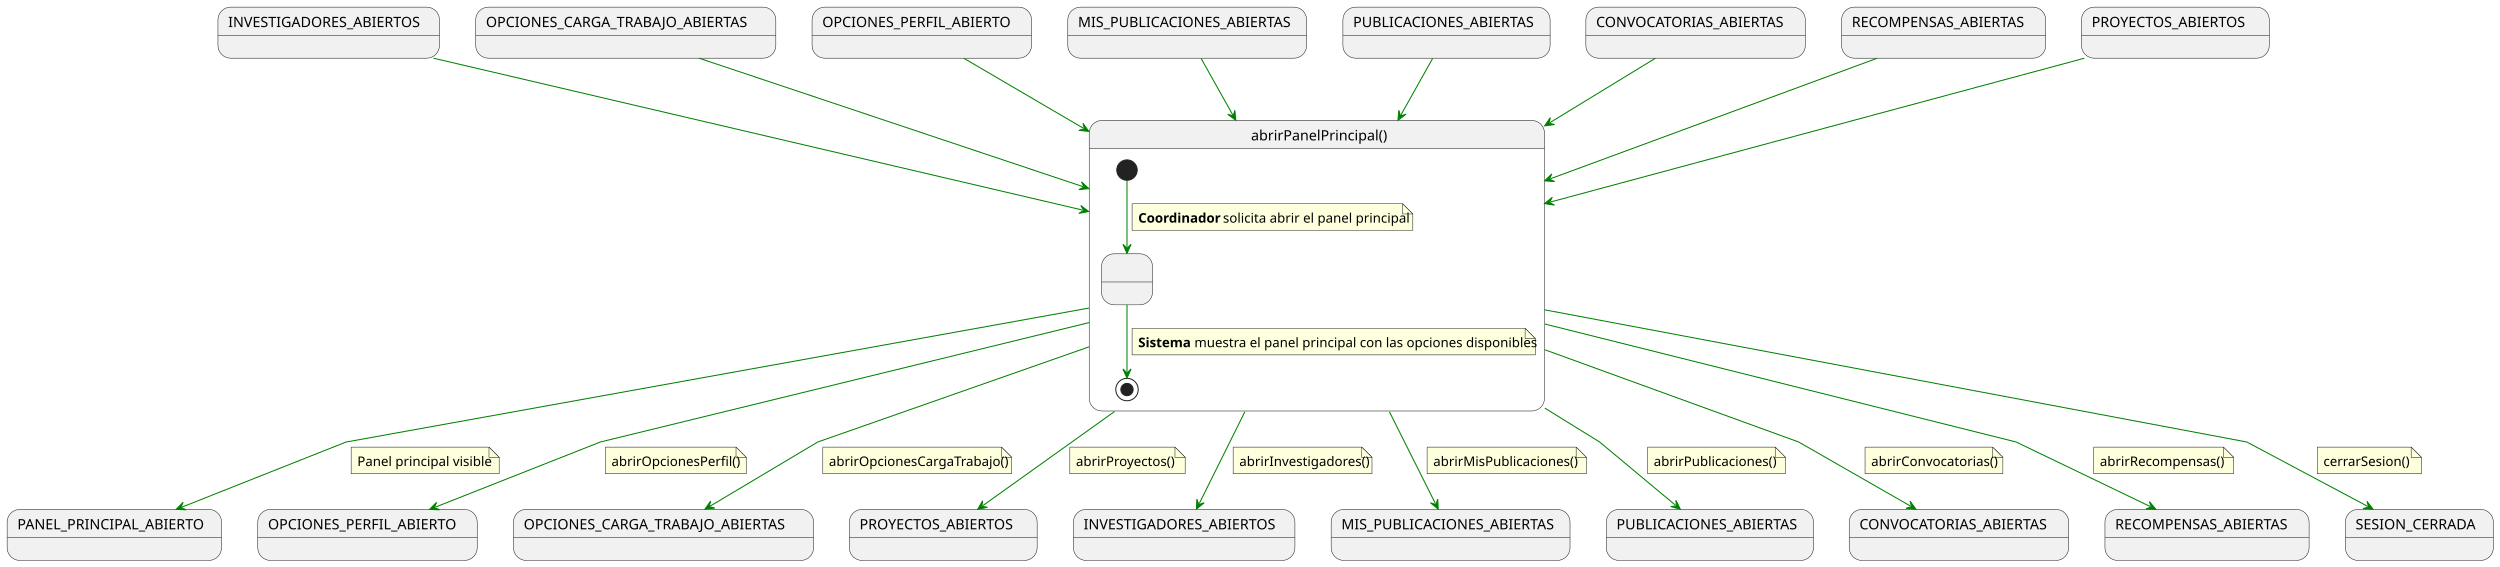
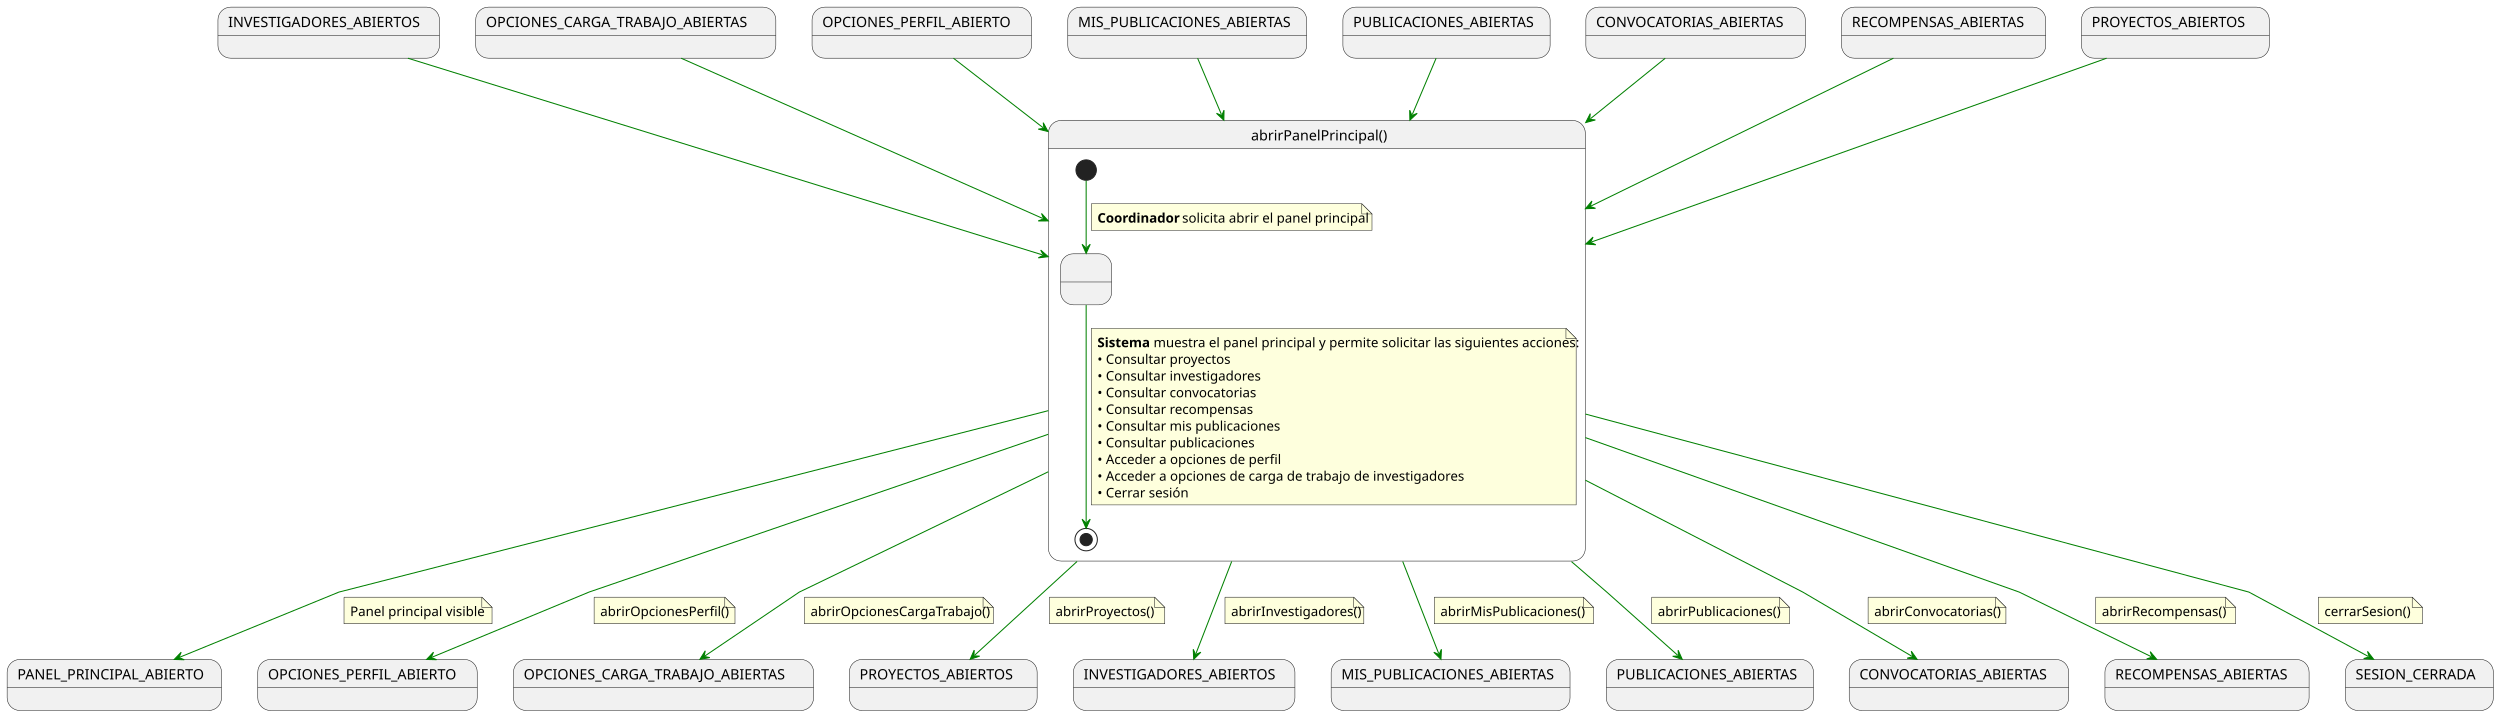
- <svg xmlns="http://www.w3.org/2000/svg" contentStyleType="text/css" height="555px" preserveAspectRatio="none" style="width:2449px;height:555px;background:#FFFFFF;" version="1.1" viewBox="0 0 2449 555" width="2449px" zoomAndPan="magnify">
+ <svg xmlns="http://www.w3.org/2000/svg" contentStyleType="text/css" height="702px" preserveAspectRatio="none" style="width:2449px;height:702px;background:#FFFFFF;" version="1.1" viewBox="0 0 2449 702" width="2449px" zoomAndPan="magnify">
  <defs />
  <g>
    <g id="in1">
      <rect fill="#F1F1F1" height="50" rx="12.5" ry="12.5" style="stroke:#181818;stroke-width:0.5;" width="217" x="213.5" y="7" />
      <line style="stroke:#181818;stroke-width:0.5;" x1="213.5" x2="430.5" y1="34.609" y2="34.609" />
      <text fill="#000000" font-family="sans-serif" font-size="14" lengthAdjust="spacing" textLength="197" x="223.5" y="26.533">INVESTIGADORES_ABIERTOS</text>
    </g>
-     <path d="M1079.5,118 L1500.5,118 A12.5,12.5 0 0 1 1513,130.5 L1513,145.609 L1067,145.609 L1067,130.5 A12.5,12.5 0 0 1 1079.5,118 " fill="#F1F1F1" style="stroke:#F1F1F1;stroke-width:1.0;" />
-     <rect fill="none" height="284.609" rx="12.5" ry="12.5" style="stroke:#181818;stroke-width:0.5;" width="446" x="1067" y="118" />
-     <line style="stroke:#181818;stroke-width:0.5;" x1="1067" x2="1513" y1="145.609" y2="145.609" />
+     <path d="M1039.5,118 L1540.5,118 A12.5,12.5 0 0 1 1553,130.5 L1553,145.609 L1027,145.609 L1027,130.5 A12.5,12.5 0 0 1 1039.5,118 " fill="#F1F1F1" style="stroke:#F1F1F1;stroke-width:1.0;" />
+     <rect fill="none" height="431.609" rx="12.5" ry="12.5" style="stroke:#181818;stroke-width:0.5;" width="526" x="1027" y="118" />
+     <line style="stroke:#181818;stroke-width:0.5;" x1="1027" x2="1553" y1="145.609" y2="145.609" />
    <text fill="#000000" font-family="sans-serif" font-size="14" lengthAdjust="spacing" textLength="129" x="1225.5" y="137.533">abrirPanelPrincipal()</text>
    <g id="abrirPanelPrincipal.MostrandoPanel">
-       <rect fill="#F1F1F1" height="50" rx="12.5" ry="12.5" style="stroke:#181818;stroke-width:0.5;" width="50" x="1079" y="248.609" />
-       <line style="stroke:#181818;stroke-width:0.5;" x1="1079" x2="1129" y1="276.219" y2="276.219" />
-       <text fill="#000000" font-family="sans-serif" font-size="14" lengthAdjust="spacing" textLength="4" x="1102" y="268.143"> </text>
-     </g>
-     <ellipse cx="1104" cy="166.609" fill="#222222" rx="10" ry="10" style="stroke:#222222;stroke-width:1.0;" />
-     <ellipse cx="1104" cy="381.609" fill="none" rx="11" ry="11" style="stroke:#222222;stroke-width:1.0;" />
-     <ellipse cx="1104" cy="381.609" fill="#222222" rx="6" ry="6" style="stroke:#222222;stroke-width:1.0;" />
+       <rect fill="#F1F1F1" height="50" rx="12.5" ry="12.5" style="stroke:#181818;stroke-width:0.5;" width="50" x="1039" y="248.609" />
+       <line style="stroke:#181818;stroke-width:0.5;" x1="1039" x2="1089" y1="276.219" y2="276.219" />
+       <text fill="#000000" font-family="sans-serif" font-size="14" lengthAdjust="spacing" textLength="4" x="1062" y="268.143"> </text>
+     </g>
+     <ellipse cx="1064" cy="166.609" fill="#222222" rx="10" ry="10" style="stroke:#222222;stroke-width:1.0;" />
+     <ellipse cx="1064" cy="528.609" fill="none" rx="11" ry="11" style="stroke:#222222;stroke-width:1.0;" />
+     <ellipse cx="1064" cy="528.609" fill="#222222" rx="6" ry="6" style="stroke:#222222;stroke-width:1.0;" />
    <g id="link_*start*abrirPanelPrincipal_MostrandoPanel">
-       <path d="M1104,176.929 C1104,192.789 1104,219.519 1104,242.249 " fill="none" id="*start*abrirPanelPrincipal-to-MostrandoPanel" style="stroke:#008000;stroke-width:1.0;" />
-       <polygon fill="#008000" points="1104,248.249,1108,239.249,1104,243.249,1100,239.249,1104,248.249" style="stroke:#008000;stroke-width:1.0;" />
-       <path d="M1109,199.609 L1109,225.609 L1384,225.609 L1384,209.609 L1374,199.609 L1109,199.609 " fill="#FEFFDD" style="stroke:#181818;stroke-width:0.5;" />
-       <path d="M1374,199.609 L1374,209.609 L1384,209.609 L1374,199.609 " fill="#FEFFDD" style="stroke:#181818;stroke-width:0.5;" />
-       <text fill="#000000" font-family="sans-serif" font-size="13" font-weight="bold" lengthAdjust="spacing" textLength="79" x="1115" y="218.105">Coordinador</text>
-       <text fill="#000000" font-family="sans-serif" font-size="13" lengthAdjust="spacing" textLength="171" x="1198" y="218.105">solicita abrir el panel principal</text>
+       <path d="M1064,176.929 C1064,192.789 1064,219.519 1064,242.249 " fill="none" id="*start*abrirPanelPrincipal-to-MostrandoPanel" style="stroke:#008000;stroke-width:1.0;" />
+       <polygon fill="#008000" points="1064,248.249,1068,239.249,1064,243.249,1060,239.249,1064,248.249" style="stroke:#008000;stroke-width:1.0;" />
+       <path d="M1069,199.609 L1069,225.609 L1344,225.609 L1344,209.609 L1334,199.609 L1069,199.609 " fill="#FEFFDD" style="stroke:#181818;stroke-width:0.5;" />
+       <path d="M1334,199.609 L1334,209.609 L1344,209.609 L1334,199.609 " fill="#FEFFDD" style="stroke:#181818;stroke-width:0.5;" />
+       <text fill="#000000" font-family="sans-serif" font-size="13" font-weight="bold" lengthAdjust="spacing" textLength="79" x="1075" y="218.105">Coordinador</text>
+       <text fill="#000000" font-family="sans-serif" font-size="13" lengthAdjust="spacing" textLength="171" x="1158" y="218.105">solicita abrir el panel principal</text>
    </g>
    <g id="link_MostrandoPanel_*end*abrirPanelPrincipal">
-       <path d="M1104,298.659 C1104,321.259 1104,347.989 1104,364.409 " fill="none" id="MostrandoPanel-to-*end*abrirPanelPrincipal" style="stroke:#008000;stroke-width:1.0;" />
-       <polygon fill="#008000" points="1104,370.409,1108,361.409,1104,365.409,1100,361.409,1104,370.409" style="stroke:#008000;stroke-width:1.0;" />
-       <path d="M1109,321.609 L1109,347.609 L1504,347.609 L1504,331.609 L1494,321.609 L1109,321.609 " fill="#FEFFDD" style="stroke:#181818;stroke-width:0.5;" />
-       <path d="M1494,321.609 L1494,331.609 L1504,331.609 L1494,321.609 " fill="#FEFFDD" style="stroke:#181818;stroke-width:0.5;" />
-       <text fill="#000000" font-family="sans-serif" font-size="13" font-weight="bold" lengthAdjust="spacing" textLength="51" x="1115" y="340.104">Sistema</text>
-       <text fill="#000000" font-family="sans-serif" font-size="13" lengthAdjust="spacing" textLength="319" x="1170" y="340.104">muestra el panel principal con las opciones disponibles</text>
+       <path d="M1064,298.869 C1064,352.789 1064,474.749 1064,511.549 " fill="none" id="MostrandoPanel-to-*end*abrirPanelPrincipal" style="stroke:#008000;stroke-width:1.0;" />
+       <polygon fill="#008000" points="1064,517.549,1068,508.549,1064,512.549,1060,508.549,1064,517.549" style="stroke:#008000;stroke-width:1.0;" />
+       <path d="M1069,321.609 L1069,494.609 L1544,494.609 L1544,331.609 L1534,321.609 L1069,321.609 " fill="#FEFFDD" style="stroke:#181818;stroke-width:0.5;" />
+       <path d="M1534,321.609 L1534,331.609 L1544,331.609 L1534,321.609 " fill="#FEFFDD" style="stroke:#181818;stroke-width:0.5;" />
+       <text fill="#000000" font-family="sans-serif" font-size="13" font-weight="bold" lengthAdjust="spacing" textLength="51" x="1075" y="340.104">Sistema</text>
+       <text fill="#000000" font-family="sans-serif" font-size="13" lengthAdjust="spacing" textLength="399" x="1130" y="340.104">muestra el panel principal y permite solicitar las siguientes acciones:</text>
+       <text fill="#000000" font-family="sans-serif" font-size="13" lengthAdjust="spacing" textLength="125" x="1075" y="356.456">• Consultar proyectos</text>
+       <text fill="#000000" font-family="sans-serif" font-size="13" lengthAdjust="spacing" textLength="150" x="1075" y="372.808">• Consultar investigadores</text>
+       <text fill="#000000" font-family="sans-serif" font-size="13" lengthAdjust="spacing" textLength="147" x="1075" y="389.159">• Consultar convocatorias</text>
+       <text fill="#000000" font-family="sans-serif" font-size="13" lengthAdjust="spacing" textLength="146" x="1075" y="405.511">• Consultar recompensas</text>
+       <text fill="#000000" font-family="sans-serif" font-size="13" lengthAdjust="spacing" textLength="172" x="1075" y="421.862">• Consultar mis publicaciones</text>
+       <text fill="#000000" font-family="sans-serif" font-size="13" lengthAdjust="spacing" textLength="147" x="1075" y="438.214">• Consultar publicaciones</text>
+       <text fill="#000000" font-family="sans-serif" font-size="13" lengthAdjust="spacing" textLength="173" x="1075" y="454.565">• Acceder a opciones de perfil</text>
+       <text fill="#000000" font-family="sans-serif" font-size="13" lengthAdjust="spacing" textLength="343" x="1075" y="470.917">• Acceder a opciones de carga de trabajo de investigadores</text>
+       <text fill="#000000" font-family="sans-serif" font-size="13" lengthAdjust="spacing" textLength="86" x="1075" y="487.269">• Cerrar sesión</text>
    </g>
    <g id="in2">
      <rect fill="#F1F1F1" height="50" rx="12.5" ry="12.5" style="stroke:#181818;stroke-width:0.5;" width="294" x="466" y="7" />
      <line style="stroke:#181818;stroke-width:0.5;" x1="466" x2="760" y1="34.609" y2="34.609" />
      <text fill="#000000" font-family="sans-serif" font-size="14" lengthAdjust="spacing" textLength="274" x="476" y="26.533">OPCIONES_CARGA_TRABAJO_ABIERTAS</text>
    </g>
    <g id="in3">
      <rect fill="#F1F1F1" height="50" rx="12.5" ry="12.5" style="stroke:#181818;stroke-width:0.5;" width="215" x="795.5" y="7" />
      <line style="stroke:#181818;stroke-width:0.5;" x1="795.5" x2="1010.5" y1="34.609" y2="34.609" />
      <text fill="#000000" font-family="sans-serif" font-size="14" lengthAdjust="spacing" textLength="195" x="805.5" y="26.533">OPCIONES_PERFIL_ABIERTO</text>
    </g>
    <g id="in4">
      <rect fill="#F1F1F1" height="50" rx="12.5" ry="12.5" style="stroke:#181818;stroke-width:0.5;" width="234" x="1046" y="7" />
      <line style="stroke:#181818;stroke-width:0.5;" x1="1046" x2="1280" y1="34.609" y2="34.609" />
      <text fill="#000000" font-family="sans-serif" font-size="14" lengthAdjust="spacing" textLength="214" x="1056" y="26.533">MIS_PUBLICACIONES_ABIERTAS</text>
    </g>
    <g id="in5">
      <rect fill="#F1F1F1" height="50" rx="12.5" ry="12.5" style="stroke:#181818;stroke-width:0.5;" width="203" x="1315.5" y="7" />
      <line style="stroke:#181818;stroke-width:0.5;" x1="1315.5" x2="1518.5" y1="34.609" y2="34.609" />
      <text fill="#000000" font-family="sans-serif" font-size="14" lengthAdjust="spacing" textLength="183" x="1325.5" y="26.533">PUBLICACIONES_ABIERTAS</text>
    </g>
    <g id="in6">
      <rect fill="#F1F1F1" height="50" rx="12.5" ry="12.5" style="stroke:#181818;stroke-width:0.5;" width="215" x="1553.5" y="7" />
      <line style="stroke:#181818;stroke-width:0.5;" x1="1553.5" x2="1768.5" y1="34.609" y2="34.609" />
      <text fill="#000000" font-family="sans-serif" font-size="14" lengthAdjust="spacing" textLength="195" x="1563.5" y="26.533">CONVOCATORIAS_ABIERTAS</text>
    </g>
    <g id="in7">
      <rect fill="#F1F1F1" height="50" rx="12.5" ry="12.5" style="stroke:#181818;stroke-width:0.5;" width="200" x="1804" y="7" />
      <line style="stroke:#181818;stroke-width:0.5;" x1="1804" x2="2004" y1="34.609" y2="34.609" />
      <text fill="#000000" font-family="sans-serif" font-size="14" lengthAdjust="spacing" textLength="180" x="1814" y="26.533">RECOMPENSAS_ABIERTAS</text>
    </g>
    <g id="in8">
      <rect fill="#F1F1F1" height="50" rx="12.5" ry="12.5" style="stroke:#181818;stroke-width:0.5;" width="184" x="2039" y="7" />
      <line style="stroke:#181818;stroke-width:0.5;" x1="2039" x2="2223" y1="34.609" y2="34.609" />
      <text fill="#000000" font-family="sans-serif" font-size="14" lengthAdjust="spacing" textLength="164" x="2049" y="26.533">PROYECTOS_ABIERTOS</text>
    </g>
    <g id="PANEL_PRINCIPAL_ABIERTO">
-       <rect fill="#F1F1F1" height="50" rx="12.5" ry="12.5" style="stroke:#181818;stroke-width:0.5;" width="210" x="7" y="499" />
-       <line style="stroke:#181818;stroke-width:0.5;" x1="7" x2="217" y1="526.609" y2="526.609" />
-       <text fill="#000000" font-family="sans-serif" font-size="14" lengthAdjust="spacing" textLength="190" x="17" y="518.533">PANEL_PRINCIPAL_ABIERTO</text>
+       <rect fill="#F1F1F1" height="50" rx="12.5" ry="12.5" style="stroke:#181818;stroke-width:0.5;" width="210" x="7" y="646" />
+       <line style="stroke:#181818;stroke-width:0.5;" x1="7" x2="217" y1="673.609" y2="673.609" />
+       <text fill="#000000" font-family="sans-serif" font-size="14" lengthAdjust="spacing" textLength="190" x="17" y="665.533">PANEL_PRINCIPAL_ABIERTO</text>
    </g>
    <g id="OPCIONES_PERFIL_ABIERTO">
-       <rect fill="#F1F1F1" height="50" rx="12.5" ry="12.5" style="stroke:#181818;stroke-width:0.5;" width="215" x="252.5" y="499" />
-       <line style="stroke:#181818;stroke-width:0.5;" x1="252.5" x2="467.5" y1="526.609" y2="526.609" />
-       <text fill="#000000" font-family="sans-serif" font-size="14" lengthAdjust="spacing" textLength="195" x="262.5" y="518.533">OPCIONES_PERFIL_ABIERTO</text>
+       <rect fill="#F1F1F1" height="50" rx="12.5" ry="12.5" style="stroke:#181818;stroke-width:0.5;" width="215" x="252.5" y="646" />
+       <line style="stroke:#181818;stroke-width:0.5;" x1="252.5" x2="467.5" y1="673.609" y2="673.609" />
+       <text fill="#000000" font-family="sans-serif" font-size="14" lengthAdjust="spacing" textLength="195" x="262.5" y="665.533">OPCIONES_PERFIL_ABIERTO</text>
    </g>
    <g id="OPCIONES_CARGA_TRABAJO_ABIERTAS">
-       <rect fill="#F1F1F1" height="50" rx="12.5" ry="12.5" style="stroke:#181818;stroke-width:0.5;" width="294" x="503" y="499" />
-       <line style="stroke:#181818;stroke-width:0.5;" x1="503" x2="797" y1="526.609" y2="526.609" />
-       <text fill="#000000" font-family="sans-serif" font-size="14" lengthAdjust="spacing" textLength="274" x="513" y="518.533">OPCIONES_CARGA_TRABAJO_ABIERTAS</text>
+       <rect fill="#F1F1F1" height="50" rx="12.5" ry="12.5" style="stroke:#181818;stroke-width:0.5;" width="294" x="503" y="646" />
+       <line style="stroke:#181818;stroke-width:0.5;" x1="503" x2="797" y1="673.609" y2="673.609" />
+       <text fill="#000000" font-family="sans-serif" font-size="14" lengthAdjust="spacing" textLength="274" x="513" y="665.533">OPCIONES_CARGA_TRABAJO_ABIERTAS</text>
    </g>
    <g id="PROYECTOS_ABIERTOS">
-       <rect fill="#F1F1F1" height="50" rx="12.5" ry="12.5" style="stroke:#181818;stroke-width:0.5;" width="184" x="832" y="499" />
-       <line style="stroke:#181818;stroke-width:0.5;" x1="832" x2="1016" y1="526.609" y2="526.609" />
-       <text fill="#000000" font-family="sans-serif" font-size="14" lengthAdjust="spacing" textLength="164" x="842" y="518.533">PROYECTOS_ABIERTOS</text>
+       <rect fill="#F1F1F1" height="50" rx="12.5" ry="12.5" style="stroke:#181818;stroke-width:0.5;" width="184" x="832" y="646" />
+       <line style="stroke:#181818;stroke-width:0.5;" x1="832" x2="1016" y1="673.609" y2="673.609" />
+       <text fill="#000000" font-family="sans-serif" font-size="14" lengthAdjust="spacing" textLength="164" x="842" y="665.533">PROYECTOS_ABIERTOS</text>
    </g>
    <g id="INVESTIGADORES_ABIERTOS">
-       <rect fill="#F1F1F1" height="50" rx="12.5" ry="12.5" style="stroke:#181818;stroke-width:0.5;" width="217" x="1051.5" y="499" />
-       <line style="stroke:#181818;stroke-width:0.5;" x1="1051.5" x2="1268.5" y1="526.609" y2="526.609" />
-       <text fill="#000000" font-family="sans-serif" font-size="14" lengthAdjust="spacing" textLength="197" x="1061.5" y="518.533">INVESTIGADORES_ABIERTOS</text>
+       <rect fill="#F1F1F1" height="50" rx="12.5" ry="12.5" style="stroke:#181818;stroke-width:0.5;" width="217" x="1051.5" y="646" />
+       <line style="stroke:#181818;stroke-width:0.5;" x1="1051.5" x2="1268.5" y1="673.609" y2="673.609" />
+       <text fill="#000000" font-family="sans-serif" font-size="14" lengthAdjust="spacing" textLength="197" x="1061.5" y="665.533">INVESTIGADORES_ABIERTOS</text>
    </g>
    <g id="MIS_PUBLICACIONES_ABIERTAS">
-       <rect fill="#F1F1F1" height="50" rx="12.5" ry="12.5" style="stroke:#181818;stroke-width:0.5;" width="234" x="1304" y="499" />
-       <line style="stroke:#181818;stroke-width:0.5;" x1="1304" x2="1538" y1="526.609" y2="526.609" />
-       <text fill="#000000" font-family="sans-serif" font-size="14" lengthAdjust="spacing" textLength="214" x="1314" y="518.533">MIS_PUBLICACIONES_ABIERTAS</text>
+       <rect fill="#F1F1F1" height="50" rx="12.5" ry="12.5" style="stroke:#181818;stroke-width:0.5;" width="234" x="1304" y="646" />
+       <line style="stroke:#181818;stroke-width:0.5;" x1="1304" x2="1538" y1="673.609" y2="673.609" />
+       <text fill="#000000" font-family="sans-serif" font-size="14" lengthAdjust="spacing" textLength="214" x="1314" y="665.533">MIS_PUBLICACIONES_ABIERTAS</text>
    </g>
    <g id="PUBLICACIONES_ABIERTAS">
-       <rect fill="#F1F1F1" height="50" rx="12.5" ry="12.5" style="stroke:#181818;stroke-width:0.5;" width="203" x="1573.5" y="499" />
-       <line style="stroke:#181818;stroke-width:0.5;" x1="1573.5" x2="1776.5" y1="526.609" y2="526.609" />
-       <text fill="#000000" font-family="sans-serif" font-size="14" lengthAdjust="spacing" textLength="183" x="1583.5" y="518.533">PUBLICACIONES_ABIERTAS</text>
+       <rect fill="#F1F1F1" height="50" rx="12.5" ry="12.5" style="stroke:#181818;stroke-width:0.5;" width="203" x="1573.5" y="646" />
+       <line style="stroke:#181818;stroke-width:0.5;" x1="1573.5" x2="1776.5" y1="673.609" y2="673.609" />
+       <text fill="#000000" font-family="sans-serif" font-size="14" lengthAdjust="spacing" textLength="183" x="1583.5" y="665.533">PUBLICACIONES_ABIERTAS</text>
    </g>
    <g id="CONVOCATORIAS_ABIERTAS">
-       <rect fill="#F1F1F1" height="50" rx="12.5" ry="12.5" style="stroke:#181818;stroke-width:0.5;" width="215" x="1811.5" y="499" />
-       <line style="stroke:#181818;stroke-width:0.5;" x1="1811.5" x2="2026.5" y1="526.609" y2="526.609" />
-       <text fill="#000000" font-family="sans-serif" font-size="14" lengthAdjust="spacing" textLength="195" x="1821.5" y="518.533">CONVOCATORIAS_ABIERTAS</text>
+       <rect fill="#F1F1F1" height="50" rx="12.5" ry="12.5" style="stroke:#181818;stroke-width:0.5;" width="215" x="1811.5" y="646" />
+       <line style="stroke:#181818;stroke-width:0.5;" x1="1811.5" x2="2026.5" y1="673.609" y2="673.609" />
+       <text fill="#000000" font-family="sans-serif" font-size="14" lengthAdjust="spacing" textLength="195" x="1821.5" y="665.533">CONVOCATORIAS_ABIERTAS</text>
    </g>
    <g id="RECOMPENSAS_ABIERTAS">
-       <rect fill="#F1F1F1" height="50" rx="12.5" ry="12.5" style="stroke:#181818;stroke-width:0.5;" width="200" x="2062" y="499" />
-       <line style="stroke:#181818;stroke-width:0.5;" x1="2062" x2="2262" y1="526.609" y2="526.609" />
-       <text fill="#000000" font-family="sans-serif" font-size="14" lengthAdjust="spacing" textLength="180" x="2072" y="518.533">RECOMPENSAS_ABIERTAS</text>
+       <rect fill="#F1F1F1" height="50" rx="12.5" ry="12.5" style="stroke:#181818;stroke-width:0.5;" width="200" x="2062" y="646" />
+       <line style="stroke:#181818;stroke-width:0.5;" x1="2062" x2="2262" y1="673.609" y2="673.609" />
+       <text fill="#000000" font-family="sans-serif" font-size="14" lengthAdjust="spacing" textLength="180" x="2072" y="665.533">RECOMPENSAS_ABIERTAS</text>
    </g>
    <g id="SESION_CERRADA">
-       <rect fill="#F1F1F1" height="50" rx="12.5" ry="12.5" style="stroke:#181818;stroke-width:0.5;" width="145" x="2297.5" y="499" />
-       <line style="stroke:#181818;stroke-width:0.5;" x1="2297.5" x2="2442.5" y1="526.609" y2="526.609" />
-       <text fill="#000000" font-family="sans-serif" font-size="14" lengthAdjust="spacing" textLength="125" x="2307.5" y="518.533">SESION_CERRADA</text>
+       <rect fill="#F1F1F1" height="50" rx="12.5" ry="12.5" style="stroke:#181818;stroke-width:0.5;" width="145" x="2297.5" y="646" />
+       <line style="stroke:#181818;stroke-width:0.5;" x1="2297.5" x2="2442.5" y1="673.609" y2="673.609" />
+       <text fill="#000000" font-family="sans-serif" font-size="14" lengthAdjust="spacing" textLength="125" x="2307.5" y="665.533">SESION_CERRADA</text>
    </g>
    <g id="link_in1_abrirPanelPrincipal">
-       <path d="M424.68,57.03 C576.49,92.55 858.768,158.593 1060.688,205.843 " fill="none" id="in1-to-abrirPanelPrincipal" style="stroke:#008000;stroke-width:1.0;" />
-       <polygon fill="#008000" points="1066.53,207.21,1058.678,201.265,1061.661,206.071,1056.855,209.054,1066.53,207.21" style="stroke:#008000;stroke-width:1.0;" />
+       <path d="M399.58,57.04 C534,98.7 810.299,184.334 1021.149,249.674 " fill="none" id="in1-to-abrirPanelPrincipal" style="stroke:#008000;stroke-width:1.0;" />
+       <polygon fill="#008000" points="1026.88,251.45,1019.467,244.965,1022.104,249.97,1017.099,252.607,1026.88,251.45" style="stroke:#008000;stroke-width:1.0;" />
    </g>
    <g id="link_in2_abrirPanelPrincipal">
-       <path d="M684.81,57.03 C775.07,87.22 928.55,138.576 1061,182.886 " fill="none" id="in2-to-abrirPanelPrincipal" style="stroke:#008000;stroke-width:1.0;" />
-       <polygon fill="#008000" points="1066.69,184.79,1059.424,178.141,1061.948,183.204,1056.886,185.728,1066.69,184.79" style="stroke:#008000;stroke-width:1.0;" />
+       <path d="M667.26,57.04 C745.23,91.59 888.725,155.179 1021.414,213.979 " fill="none" id="in2-to-abrirPanelPrincipal" style="stroke:#008000;stroke-width:1.0;" />
+       <polygon fill="#008000" points="1026.9,216.41,1020.292,209.107,1022.329,214.384,1017.051,216.421,1026.9,216.41" style="stroke:#008000;stroke-width:1.0;" />
    </g>
    <g id="link_in3_abrirPanelPrincipal">
-       <path d="M944.05,57.03 C974.79,75.01 1014.322,98.149 1061.452,125.739 " fill="none" id="in3-to-abrirPanelPrincipal" style="stroke:#008000;stroke-width:1.0;" />
-       <polygon fill="#008000" points="1066.63,128.77,1060.884,120.771,1062.315,126.244,1056.842,127.675,1066.63,128.77" style="stroke:#008000;stroke-width:1.0;" />
+       <path d="M934.02,57.04 C956.62,74.56 984.908,96.494 1021.878,125.154 " fill="none" id="in3-to-abrirPanelPrincipal" style="stroke:#008000;stroke-width:1.0;" />
+       <polygon fill="#008000" points="1026.62,128.83,1021.958,120.154,1022.668,125.767,1017.056,126.477,1026.62,128.83" style="stroke:#008000;stroke-width:1.0;" />
    </g>
    <g id="link_in4_abrirPanelPrincipal">
-       <path d="M1176.59,57.24 C1185.33,72.82 1194.525,89.227 1207.635,112.607 " fill="none" id="in4-to-abrirPanelPrincipal" style="stroke:#008000;stroke-width:1.0;" />
-       <polygon fill="#008000" points="1210.57,117.84,1209.657,108.034,1208.124,113.479,1202.679,111.946,1210.57,117.84" style="stroke:#008000;stroke-width:1.0;" />
+       <path d="M1173.18,57.04 C1179.62,72.27 1186.323,88.074 1196.533,112.214 " fill="none" id="in4-to-abrirPanelPrincipal" style="stroke:#008000;stroke-width:1.0;" />
+       <polygon fill="#008000" points="1198.87,117.74,1199.048,107.893,1196.922,113.135,1191.68,111.009,1198.87,117.74" style="stroke:#008000;stroke-width:1.0;" />
    </g>
    <g id="link_in5_abrirPanelPrincipal">
-       <path d="M1403.41,57.24 C1394.67,72.82 1385.475,89.227 1372.365,112.607 " fill="none" id="in5-to-abrirPanelPrincipal" style="stroke:#008000;stroke-width:1.0;" />
-       <polygon fill="#008000" points="1369.43,117.84,1377.321,111.946,1371.876,113.479,1370.343,108.034,1369.43,117.84" style="stroke:#008000;stroke-width:1.0;" />
+       <path d="M1406.82,57.04 C1400.38,72.27 1393.677,88.074 1383.467,112.214 " fill="none" id="in5-to-abrirPanelPrincipal" style="stroke:#008000;stroke-width:1.0;" />
+       <polygon fill="#008000" points="1381.13,117.74,1388.32,111.009,1383.078,113.135,1380.952,107.893,1381.13,117.74" style="stroke:#008000;stroke-width:1.0;" />
    </g>
    <g id="link_in6_abrirPanelPrincipal">
-       <path d="M1621.65,57.03 C1594.14,73.82 1560.081,94.614 1518.231,120.163 " fill="none" id="in6-to-abrirPanelPrincipal" style="stroke:#008000;stroke-width:1.0;" />
-       <polygon fill="#008000" points="1513.11,123.29,1522.876,122.014,1517.378,120.685,1518.707,115.186,1513.11,123.29" style="stroke:#008000;stroke-width:1.0;" />
+       <path d="M1631.27,57.04 C1611.84,72.75 1589.025,91.197 1558.005,116.287 " fill="none" id="in6-to-abrirPanelPrincipal" style="stroke:#008000;stroke-width:1.0;" />
+       <polygon fill="#008000" points="1553.34,120.06,1562.853,117.51,1557.227,116.916,1557.822,111.29,1553.34,120.06" style="stroke:#008000;stroke-width:1.0;" />
    </g>
    <g id="link_in7_abrirPanelPrincipal">
-       <path d="M1838.87,57.03 C1761.64,85.52 1634.409,132.454 1518.749,175.114 " fill="none" id="in7-to-abrirPanelPrincipal" style="stroke:#008000;stroke-width:1.0;" />
-       <polygon fill="#008000" points="1513.12,177.19,1522.948,177.828,1517.811,175.46,1520.18,170.323,1513.12,177.19" style="stroke:#008000;stroke-width:1.0;" />
+       <path d="M1854.79,57.04 C1788.84,89.27 1672.271,146.226 1558.521,201.806 " fill="none" id="in7-to-abrirPanelPrincipal" style="stroke:#008000;stroke-width:1.0;" />
+       <polygon fill="#008000" points="1553.13,204.44,1562.972,204.083,1557.622,202.245,1559.46,196.895,1553.13,204.44" style="stroke:#008000;stroke-width:1.0;" />
    </g>
    <g id="link_in8_abrirPanelPrincipal">
-       <path d="M2041.79,57.03 C1916.98,90.64 1691.914,151.26 1518.814,197.88 " fill="none" id="in8-to-abrirPanelPrincipal" style="stroke:#008000;stroke-width:1.0;" />
-       <polygon fill="#008000" points="1513.02,199.44,1522.751,200.962,1517.848,198.14,1520.67,193.237,1513.02,199.44" style="stroke:#008000;stroke-width:1.0;" />
+       <path d="M2063.6,57.04 C1954.07,96.11 1737.401,173.404 1559.081,237.014 " fill="none" id="in8-to-abrirPanelPrincipal" style="stroke:#008000;stroke-width:1.0;" />
+       <polygon fill="#008000" points="1553.43,239.03,1563.251,239.774,1558.139,237.35,1560.563,232.239,1553.43,239.03" style="stroke:#008000;stroke-width:1.0;" />
    </g>
    <g id="link_abrirPanelPrincipal_PANEL_PRINCIPAL_ABIERTO">
-       <path d="M1066.73,301.76 C785.63,352.46 339,433 339,433 C339,433 245.358,470.129 178.108,496.789 " fill="none" id="abrirPanelPrincipal-to-PANEL_PRINCIPAL_ABIERTO" style="stroke:#008000;stroke-width:1.0;" />
-       <polygon fill="#008000" points="172.53,499,182.371,499.402,177.178,497.157,179.422,491.965,172.53,499" style="stroke:#008000;stroke-width:1.0;" />
-       <path d="M344,438 L344,464 L489,464 L489,448 L479,438 L344,438 " fill="#FEFFDD" style="stroke:#181818;stroke-width:0.5;" />
-       <path d="M479,438 L479,448 L489,448 L479,438 " fill="#FEFFDD" style="stroke:#181818;stroke-width:0.5;" />
-       <text fill="#000000" font-family="sans-serif" font-size="13" lengthAdjust="spacing" textLength="124" x="350" y="456.495">Panel principal visible</text>
+       <path d="M1026.96,402.27 C743.35,474.8 332,580 332,580 C332,580 241.393,617.068 176.223,643.728 " fill="none" id="abrirPanelPrincipal-to-PANEL_PRINCIPAL_ABIERTO" style="stroke:#008000;stroke-width:1.0;" />
+       <polygon fill="#008000" points="170.67,646,180.514,646.295,175.298,644.107,177.485,638.89,170.67,646" style="stroke:#008000;stroke-width:1.0;" />
+       <path d="M337,585 L337,611 L482,611 L482,595 L472,585 L337,585 " fill="#FEFFDD" style="stroke:#181818;stroke-width:0.5;" />
+       <path d="M472,585 L472,595 L482,595 L472,585 " fill="#FEFFDD" style="stroke:#181818;stroke-width:0.5;" />
+       <text fill="#000000" font-family="sans-serif" font-size="13" lengthAdjust="spacing" textLength="124" x="343" y="603.495">Panel principal visible</text>
    </g>
    <g id="link_abrirPanelPrincipal_OPCIONES_PERFIL_ABIERTO">
-       <path d="M1066.92,316 C861.36,366.22 588,433 588,433 C588,433 493.921,470.137 426.381,496.797 " fill="none" id="abrirPanelPrincipal-to-OPCIONES_PERFIL_ABIERTO" style="stroke:#008000;stroke-width:1.0;" />
-       <polygon fill="#008000" points="420.8,499,430.64,499.416,425.451,497.164,427.703,491.975,420.8,499" style="stroke:#008000;stroke-width:1.0;" />
-       <path d="M593,438 L593,464 L731,464 L731,448 L721,438 L593,438 " fill="#FEFFDD" style="stroke:#181818;stroke-width:0.5;" />
-       <path d="M721,438 L721,448 L731,448 L721,438 " fill="#FEFFDD" style="stroke:#181818;stroke-width:0.5;" />
-       <text fill="#000000" font-family="sans-serif" font-size="13" lengthAdjust="spacing" textLength="117" x="599" y="456.495">abrirOpcionesPerfil()</text>
+       <path d="M1026.78,425.45 C823.63,495.25 577,580 577,580 C577,580 487.692,617.041 423.412,643.701 " fill="none" id="abrirPanelPrincipal-to-OPCIONES_PERFIL_ABIERTO" style="stroke:#008000;stroke-width:1.0;" />
+       <polygon fill="#008000" points="417.87,646,427.716,646.247,422.488,644.085,424.651,638.857,417.87,646" style="stroke:#008000;stroke-width:1.0;" />
+       <path d="M582,585 L582,611 L720,611 L720,595 L710,585 L582,585 " fill="#FEFFDD" style="stroke:#181818;stroke-width:0.5;" />
+       <path d="M710,585 L710,595 L720,595 L710,585 " fill="#FEFFDD" style="stroke:#181818;stroke-width:0.5;" />
+       <text fill="#000000" font-family="sans-serif" font-size="13" lengthAdjust="spacing" textLength="117" x="588" y="603.495">abrirOpcionesPerfil()</text>
    </g>
    <g id="link_abrirPanelPrincipal_OPCIONES_CARGA_TRABAJO_ABIERTAS">
-       <path d="M1066.96,339.72 C938,384.95 801,433 801,433 C801,433 740.344,469.148 695.624,495.808 " fill="none" id="abrirPanelPrincipal-to-OPCIONES_CARGA_TRABAJO_ABIERTAS" style="stroke:#008000;stroke-width:1.0;" />
-       <polygon fill="#008000" points="690.47,498.88,700.249,497.707,694.765,496.32,696.152,490.836,690.47,498.88" style="stroke:#008000;stroke-width:1.0;" />
-       <path d="M806,438 L806,464 L991,464 L991,448 L981,438 L806,438 " fill="#FEFFDD" style="stroke:#181818;stroke-width:0.5;" />
-       <path d="M981,438 L981,448 L991,448 L981,438 " fill="#FEFFDD" style="stroke:#181818;stroke-width:0.5;" />
-       <text fill="#000000" font-family="sans-serif" font-size="13" lengthAdjust="spacing" textLength="164" x="812" y="456.495">abrirOpcionesCargaTrabajo()</text>
+       <path d="M1026.85,462.16 C903.4,521.82 783,580 783,580 C783,580 730.009,615.857 690.609,642.518 " fill="none" id="abrirPanelPrincipal-to-OPCIONES_CARGA_TRABAJO_ABIERTAS" style="stroke:#008000;stroke-width:1.0;" />
+       <polygon fill="#008000" points="685.64,645.88,695.336,644.149,689.781,643.078,690.852,637.523,685.64,645.88" style="stroke:#008000;stroke-width:1.0;" />
+       <path d="M788,585 L788,611 L973,611 L973,595 L963,585 L788,585 " fill="#FEFFDD" style="stroke:#181818;stroke-width:0.5;" />
+       <path d="M963,585 L963,595 L973,595 L963,585 " fill="#FEFFDD" style="stroke:#181818;stroke-width:0.5;" />
+       <text fill="#000000" font-family="sans-serif" font-size="13" lengthAdjust="spacing" textLength="164" x="794" y="603.495">abrirOpcionesCargaTrabajo()</text>
    </g>
    <g id="link_abrirPanelPrincipal_PROYECTOS_ABIERTOS">
-       <path d="M1091.74,403.16 C1039.75,440.3 994.302,472.772 962.562,495.452 " fill="none" id="abrirPanelPrincipal-to-PROYECTOS_ABIERTOS" style="stroke:#008000;stroke-width:1.0;" />
-       <polygon fill="#008000" points="957.68,498.94,967.328,496.962,961.748,496.033,962.677,490.453,957.68,498.94" style="stroke:#008000;stroke-width:1.0;" />
-       <path d="M1048,438 L1048,464 L1161,464 L1161,448 L1151,438 L1048,438 " fill="#FEFFDD" style="stroke:#181818;stroke-width:0.5;" />
-       <path d="M1151,438 L1151,448 L1161,448 L1151,438 " fill="#FEFFDD" style="stroke:#181818;stroke-width:0.5;" />
-       <text fill="#000000" font-family="sans-serif" font-size="13" lengthAdjust="spacing" textLength="92" x="1054" y="456.495">abrirProyectos()</text>
+       <path d="M1055.1,550 C1012.78,588.74 978.926,619.729 954.806,641.809 " fill="none" id="abrirPanelPrincipal-to-PROYECTOS_ABIERTOS" style="stroke:#008000;stroke-width:1.0;" />
+       <polygon fill="#008000" points="950.38,645.86,959.719,642.733,954.068,642.484,954.318,636.832,950.38,645.86" style="stroke:#008000;stroke-width:1.0;" />
+       <path d="M1028,585 L1028,611 L1141,611 L1141,595 L1131,585 L1028,585 " fill="#FEFFDD" style="stroke:#181818;stroke-width:0.5;" />
+       <path d="M1131,585 L1131,595 L1141,595 L1131,585 " fill="#FEFFDD" style="stroke:#181818;stroke-width:0.5;" />
+       <text fill="#000000" font-family="sans-serif" font-size="13" lengthAdjust="spacing" textLength="92" x="1034" y="603.495">abrirProyectos()</text>
    </g>
    <g id="link_abrirPanelPrincipal_INVESTIGADORES_ABIERTOS">
-       <path d="M1219.48,403.35 C1201.1,440.33 1185.982,470.748 1174.722,493.388 " fill="none" id="abrirPanelPrincipal-to-INVESTIGADORES_ABIERTOS" style="stroke:#008000;stroke-width:1.0;" />
-       <polygon fill="#008000" points="1172.05,498.76,1179.639,492.483,1174.277,494.283,1172.476,488.92,1172.05,498.76" style="stroke:#008000;stroke-width:1.0;" />
-       <path d="M1208,438 L1208,464 L1344,464 L1344,448 L1334,438 L1208,438 " fill="#FEFFDD" style="stroke:#181818;stroke-width:0.5;" />
-       <path d="M1334,438 L1334,448 L1344,448 L1334,438 " fill="#FEFFDD" style="stroke:#181818;stroke-width:0.5;" />
-       <text fill="#000000" font-family="sans-serif" font-size="13" lengthAdjust="spacing" textLength="115" x="1214" y="456.495">abrirInvestigadores()</text>
+       <path d="M1206.57,550 C1191.53,588.74 1180.111,618.187 1171.541,640.266 " fill="none" id="abrirPanelPrincipal-to-INVESTIGADORES_ABIERTOS" style="stroke:#008000;stroke-width:1.0;" />
+       <polygon fill="#008000" points="1169.37,645.86,1176.355,638.917,1171.179,641.199,1168.898,636.023,1169.37,645.86" style="stroke:#008000;stroke-width:1.0;" />
+       <path d="M1200,585 L1200,611 L1336,611 L1336,595 L1326,585 L1200,585 " fill="#FEFFDD" style="stroke:#181818;stroke-width:0.5;" />
+       <path d="M1326,585 L1326,595 L1336,595 L1326,585 " fill="#FEFFDD" style="stroke:#181818;stroke-width:0.5;" />
+       <text fill="#000000" font-family="sans-serif" font-size="13" lengthAdjust="spacing" textLength="115" x="1206" y="603.495">abrirInvestigadores()</text>
    </g>
    <g id="link_abrirPanelPrincipal_MIS_PUBLICACIONES_ABIERTAS">
-       <path d="M1361.06,403.35 C1379.58,440.33 1394.821,470.756 1406.171,493.396 " fill="none" id="abrirPanelPrincipal-to-MIS_PUBLICACIONES_ABIERTAS" style="stroke:#008000;stroke-width:1.0;" />
-       <polygon fill="#008000" points="1408.86,498.76,1408.402,488.922,1406.619,494.29,1401.251,492.507,1408.86,498.76" style="stroke:#008000;stroke-width:1.0;" />
-       <path d="M1398,438 L1398,464 L1554,464 L1554,448 L1544,438 L1398,438 " fill="#FEFFDD" style="stroke:#181818;stroke-width:0.5;" />
-       <path d="M1544,438 L1544,448 L1554,448 L1544,438 " fill="#FEFFDD" style="stroke:#181818;stroke-width:0.5;" />
-       <text fill="#000000" font-family="sans-serif" font-size="13" lengthAdjust="spacing" textLength="135" x="1404" y="456.495">abrirMisPublicaciones()</text>
+       <path d="M1374.08,550 C1389.22,588.74 1400.746,618.192 1409.376,640.272 " fill="none" id="abrirPanelPrincipal-to-MIS_PUBLICACIONES_ABIERTAS" style="stroke:#008000;stroke-width:1.0;" />
+       <polygon fill="#008000" points="1411.56,645.86,1412.009,636.021,1409.74,641.203,1404.558,638.934,1411.56,645.86" style="stroke:#008000;stroke-width:1.0;" />
+       <path d="M1405,585 L1405,611 L1561,611 L1561,595 L1551,585 L1405,585 " fill="#FEFFDD" style="stroke:#181818;stroke-width:0.5;" />
+       <path d="M1551,585 L1551,595 L1561,595 L1551,585 " fill="#FEFFDD" style="stroke:#181818;stroke-width:0.5;" />
+       <text fill="#000000" font-family="sans-serif" font-size="13" lengthAdjust="spacing" textLength="135" x="1411" y="603.495">abrirMisPublicaciones()</text>
    </g>
    <g id="link_abrirPanelPrincipal_PUBLICACIONES_ABIERTAS">
-       <path d="M1513.26,399.73 C1544.94,419.34 1567,433 1567,433 C1567,433 1609.461,468.379 1641.451,495.039 " fill="none" id="abrirPanelPrincipal-to-PUBLICACIONES_ABIERTAS" style="stroke:#008000;stroke-width:1.0;" />
-       <polygon fill="#008000" points="1646.06,498.88,1641.707,490.045,1642.219,495.679,1636.585,496.191,1646.06,498.88" style="stroke:#008000;stroke-width:1.0;" />
-       <path d="M1614,438 L1614,464 L1749,464 L1749,448 L1739,438 L1614,438 " fill="#FEFFDD" style="stroke:#181818;stroke-width:0.5;" />
-       <path d="M1739,438 L1739,448 L1749,448 L1739,438 " fill="#FEFFDD" style="stroke:#181818;stroke-width:0.5;" />
-       <text fill="#000000" font-family="sans-serif" font-size="13" lengthAdjust="spacing" textLength="114" x="1620" y="456.495">abrirPublicaciones()</text>
+       <path d="M1539.46,550.2 C1560.53,568.38 1574,580 1574,580 C1574,580 1613.541,615.228 1643.451,641.888 " fill="none" id="abrirPanelPrincipal-to-PUBLICACIONES_ABIERTAS" style="stroke:#008000;stroke-width:1.0;" />
+       <polygon fill="#008000" points="1647.93,645.88,1643.873,636.905,1644.197,642.553,1638.55,642.878,1647.93,645.88" style="stroke:#008000;stroke-width:1.0;" />
+       <path d="M1618,585 L1618,611 L1753,611 L1753,595 L1743,585 L1618,585 " fill="#FEFFDD" style="stroke:#181818;stroke-width:0.5;" />
+       <path d="M1743,585 L1743,595 L1753,595 L1743,585 " fill="#FEFFDD" style="stroke:#181818;stroke-width:0.5;" />
+       <text fill="#000000" font-family="sans-serif" font-size="13" lengthAdjust="spacing" textLength="114" x="1624" y="603.495">abrirPublicaciones()</text>
    </g>
    <g id="link_abrirPanelPrincipal_CONVOCATORIAS_ABIERTAS">
-       <path d="M1513.21,342.6 C1635.32,386.97 1762,433 1762,433 C1762,433 1825.215,469.236 1871.725,495.896 " fill="none" id="abrirPanelPrincipal-to-CONVOCATORIAS_ABIERTAS" style="stroke:#008000;stroke-width:1.0;" />
-       <polygon fill="#008000" points="1876.93,498.88,1871.111,490.934,1872.592,496.394,1867.133,497.875,1876.93,498.88" style="stroke:#008000;stroke-width:1.0;" />
-       <path d="M1827,438 L1827,464 L1962,464 L1962,448 L1952,438 L1827,438 " fill="#FEFFDD" style="stroke:#181818;stroke-width:0.5;" />
-       <path d="M1952,438 L1952,448 L1962,448 L1952,438 " fill="#FEFFDD" style="stroke:#181818;stroke-width:0.5;" />
-       <text fill="#000000" font-family="sans-serif" font-size="13" lengthAdjust="spacing" textLength="114" x="1833" y="456.495">abrirConvocatorias()</text>
+       <path d="M1553.06,470.4 C1663.15,527.06 1766,580 1766,580 C1766,580 1827.508,616.178 1872.829,642.838 " fill="none" id="abrirPanelPrincipal-to-CONVOCATORIAS_ABIERTAS" style="stroke:#008000;stroke-width:1.0;" />
+       <polygon fill="#008000" points="1878,645.88,1872.271,637.869,1873.69,643.345,1868.215,644.764,1878,645.88" style="stroke:#008000;stroke-width:1.0;" />
+       <path d="M1830,585 L1830,611 L1965,611 L1965,595 L1955,585 L1830,585 " fill="#FEFFDD" style="stroke:#181818;stroke-width:0.5;" />
+       <path d="M1955,585 L1955,595 L1965,595 L1955,585 " fill="#FEFFDD" style="stroke:#181818;stroke-width:0.5;" />
+       <text fill="#000000" font-family="sans-serif" font-size="13" lengthAdjust="spacing" textLength="114" x="1836" y="603.495">abrirConvocatorias()</text>
    </g>
    <g id="link_abrirPanelPrincipal_RECOMPENSAS_ABIERTAS">
-       <path d="M1513.35,317.42 C1713.24,367.47 1975,433 1975,433 C1975,433 2051.094,469.618 2106.484,496.278 " fill="none" id="abrirPanelPrincipal-to-RECOMPENSAS_ABIERTAS" style="stroke:#008000;stroke-width:1.0;" />
-       <polygon fill="#008000" points="2111.89,498.88,2105.515,491.373,2107.385,496.712,2102.046,498.581,2111.89,498.88" style="stroke:#008000;stroke-width:1.0;" />
-       <path d="M2051,438 L2051,464 L2188,464 L2188,448 L2178,438 L2051,438 " fill="#FEFFDD" style="stroke:#181818;stroke-width:0.5;" />
-       <path d="M2178,438 L2178,448 L2188,448 L2178,438 " fill="#FEFFDD" style="stroke:#181818;stroke-width:0.5;" />
-       <text fill="#000000" font-family="sans-serif" font-size="13" lengthAdjust="spacing" textLength="116" x="2057" y="456.495">abrirRecompensas()</text>
+       <path d="M1553.05,428.67 C1747.27,497.84 1978,580 1978,580 C1978,580 2052.8,616.583 2107.3,643.244 " fill="none" id="abrirPanelPrincipal-to-RECOMPENSAS_ABIERTAS" style="stroke:#008000;stroke-width:1.0;" />
+       <polygon fill="#008000" points="2112.69,645.88,2106.363,638.332,2108.199,643.683,2102.848,645.518,2112.69,645.88" style="stroke:#008000;stroke-width:1.0;" />
+       <path d="M2053,585 L2053,611 L2190,611 L2190,595 L2180,585 L2053,585 " fill="#FEFFDD" style="stroke:#181818;stroke-width:0.5;" />
+       <path d="M2180,585 L2180,595 L2190,595 L2180,585 " fill="#FEFFDD" style="stroke:#181818;stroke-width:0.5;" />
+       <text fill="#000000" font-family="sans-serif" font-size="13" lengthAdjust="spacing" textLength="116" x="2059" y="603.495">abrirRecompensas()</text>
    </g>
    <g id="link_abrirPanelPrincipal_SESION_CERRADA">
-       <path d="M1513.15,303.51 C1782.86,354.28 2201,433 2201,433 C2201,433 2269.354,469.4 2319.414,496.06 " fill="none" id="abrirPanelPrincipal-to-SESION_CERRADA" style="stroke:#008000;stroke-width:1.0;" />
-       <polygon fill="#008000" points="2324.71,498.88,2318.646,491.119,2320.297,496.53,2314.886,498.18,2324.71,498.88" style="stroke:#008000;stroke-width:1.0;" />
-       <path d="M2270,438 L2270,464 L2372,464 L2372,448 L2362,438 L2270,438 " fill="#FEFFDD" style="stroke:#181818;stroke-width:0.5;" />
-       <path d="M2362,438 L2362,448 L2372,448 L2362,438 " fill="#FEFFDD" style="stroke:#181818;stroke-width:0.5;" />
-       <text fill="#000000" font-family="sans-serif" font-size="13" lengthAdjust="spacing" textLength="81" x="2276" y="456.495">cerrarSesion()</text>
+       <path d="M1553.16,405.62 C1822.86,477.99 2203,580 2203,580 C2203,580 2270.498,616.374 2319.968,643.034 " fill="none" id="abrirPanelPrincipal-to-SESION_CERRADA" style="stroke:#008000;stroke-width:1.0;" />
+       <polygon fill="#008000" points="2325.25,645.88,2319.225,638.089,2320.849,643.508,2315.43,645.132,2325.25,645.88" style="stroke:#008000;stroke-width:1.0;" />
+       <path d="M2271,585 L2271,611 L2373,611 L2373,595 L2363,585 L2271,585 " fill="#FEFFDD" style="stroke:#181818;stroke-width:0.5;" />
+       <path d="M2363,585 L2363,595 L2373,595 L2363,585 " fill="#FEFFDD" style="stroke:#181818;stroke-width:0.5;" />
+       <text fill="#000000" font-family="sans-serif" font-size="13" lengthAdjust="spacing" textLength="81" x="2277" y="603.495">cerrarSesion()</text>
    </g>
  </g>
</svg>
